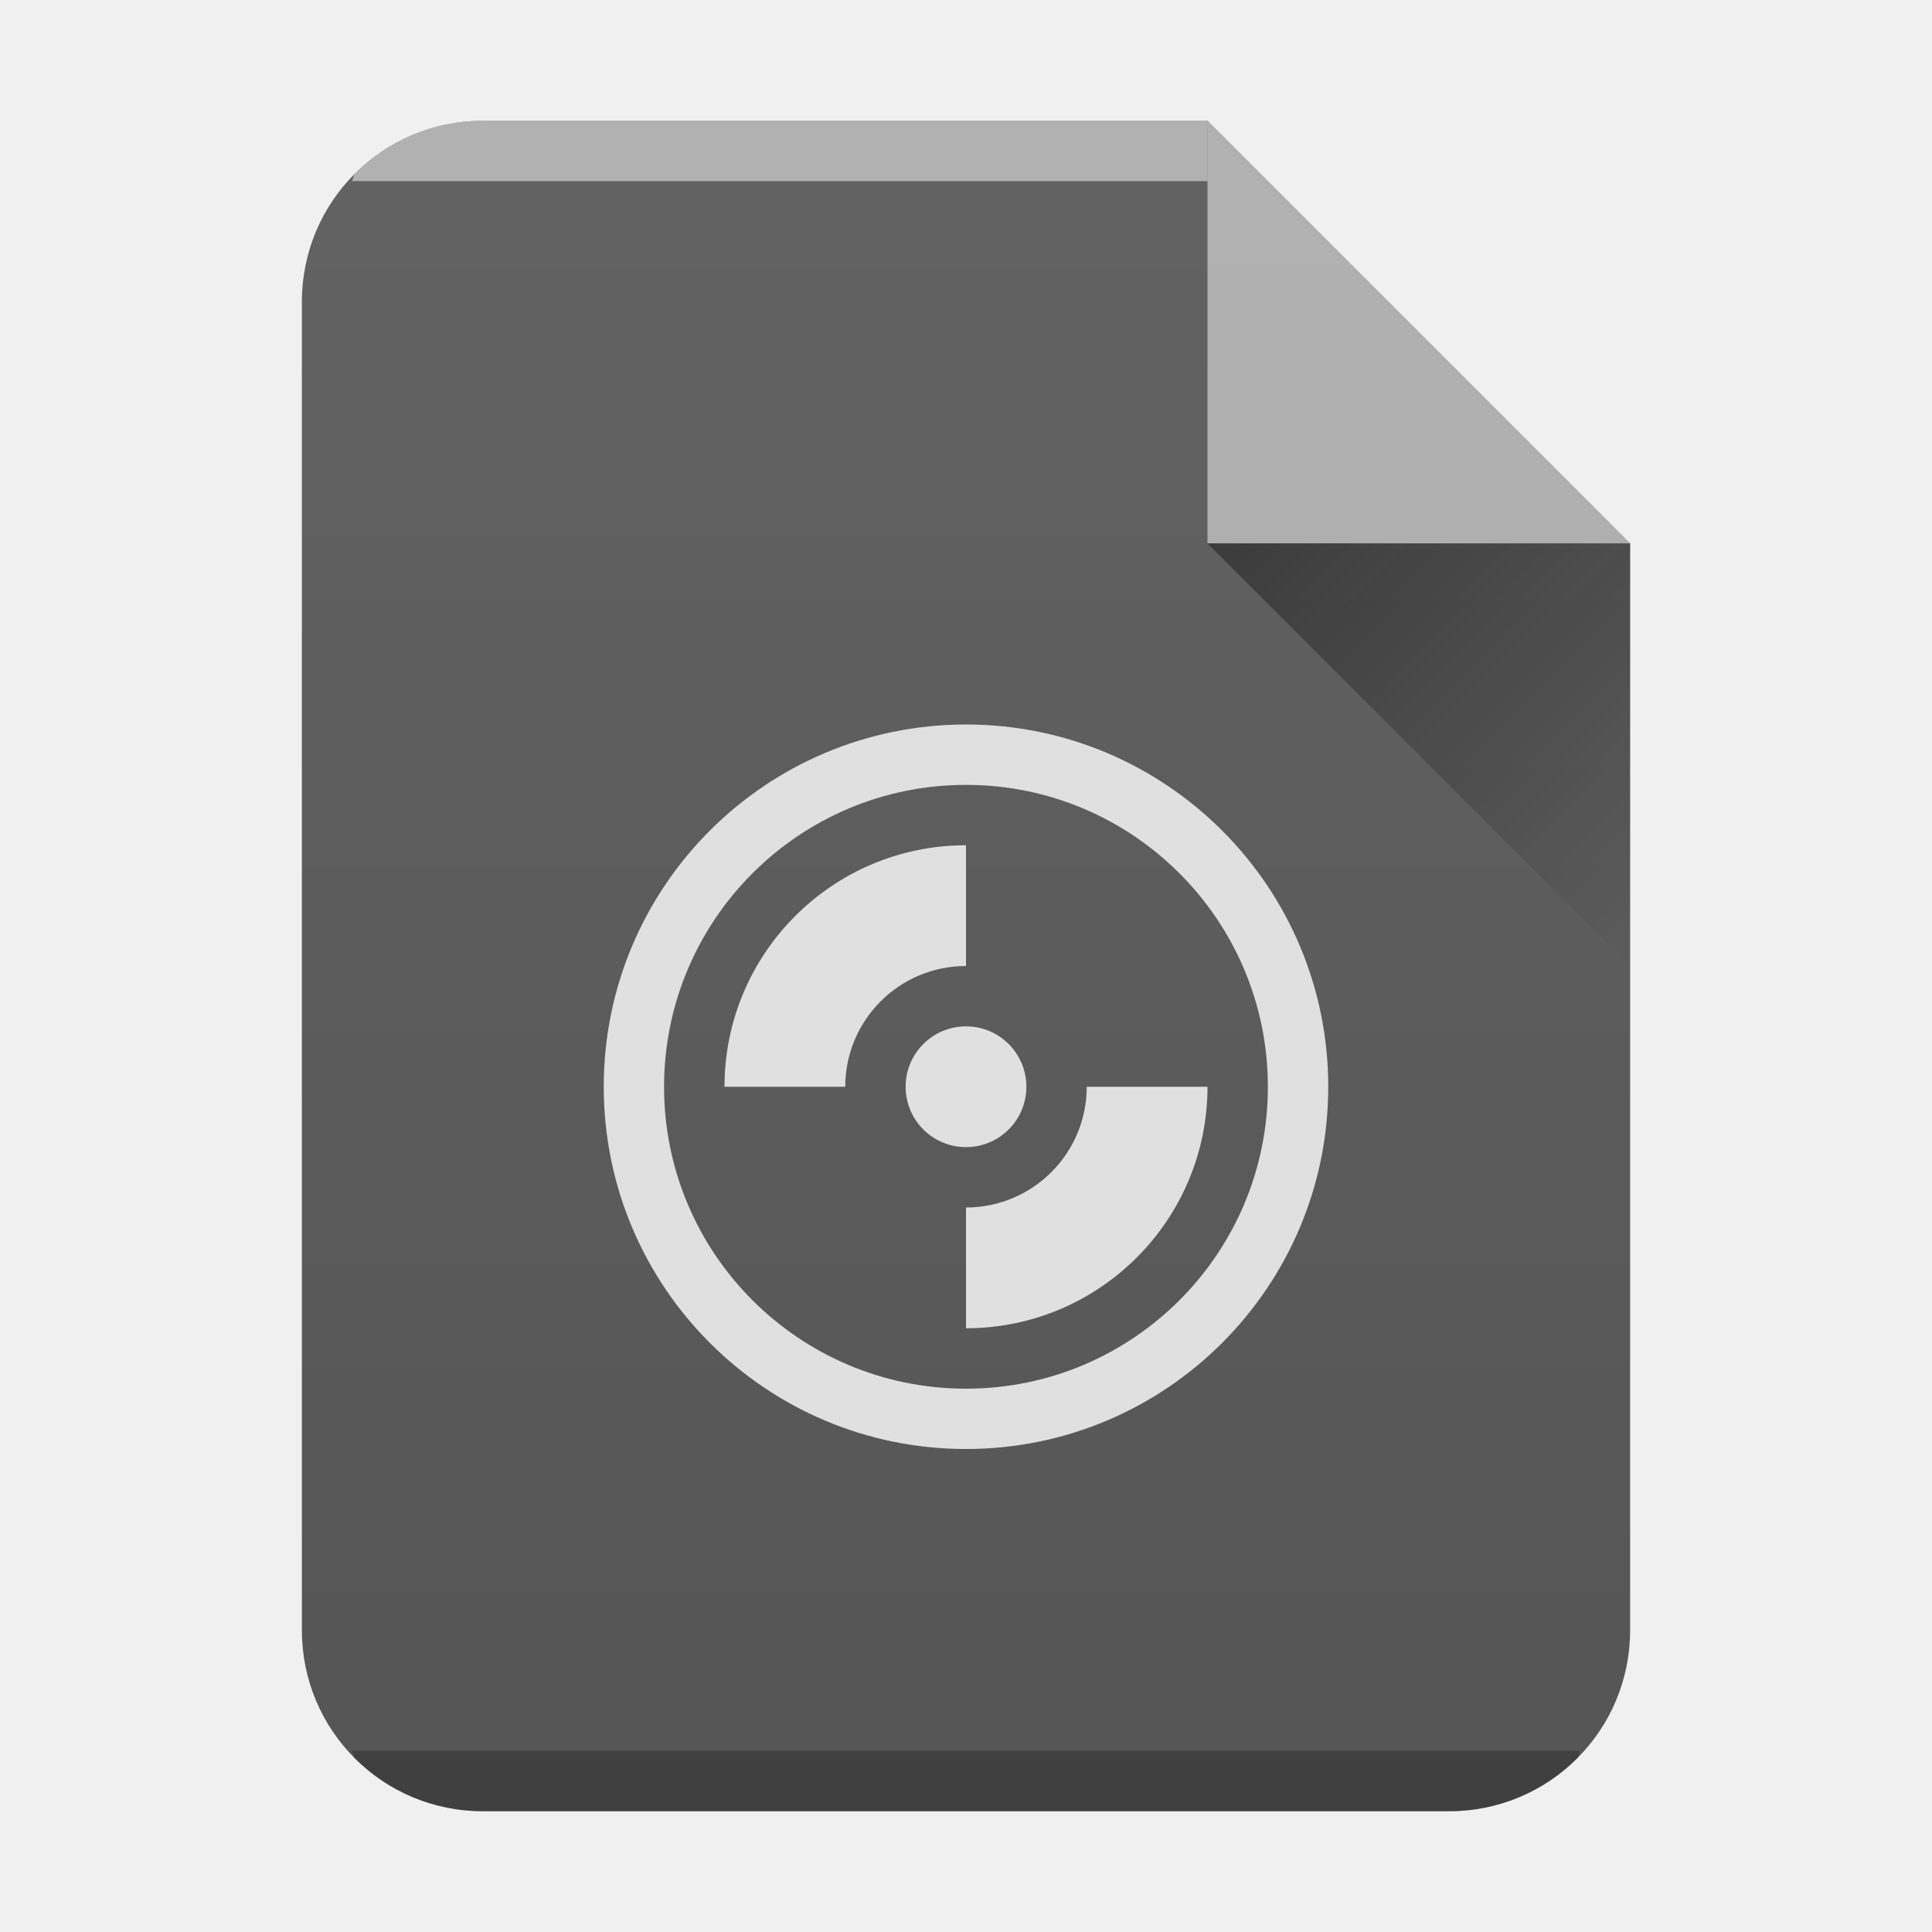
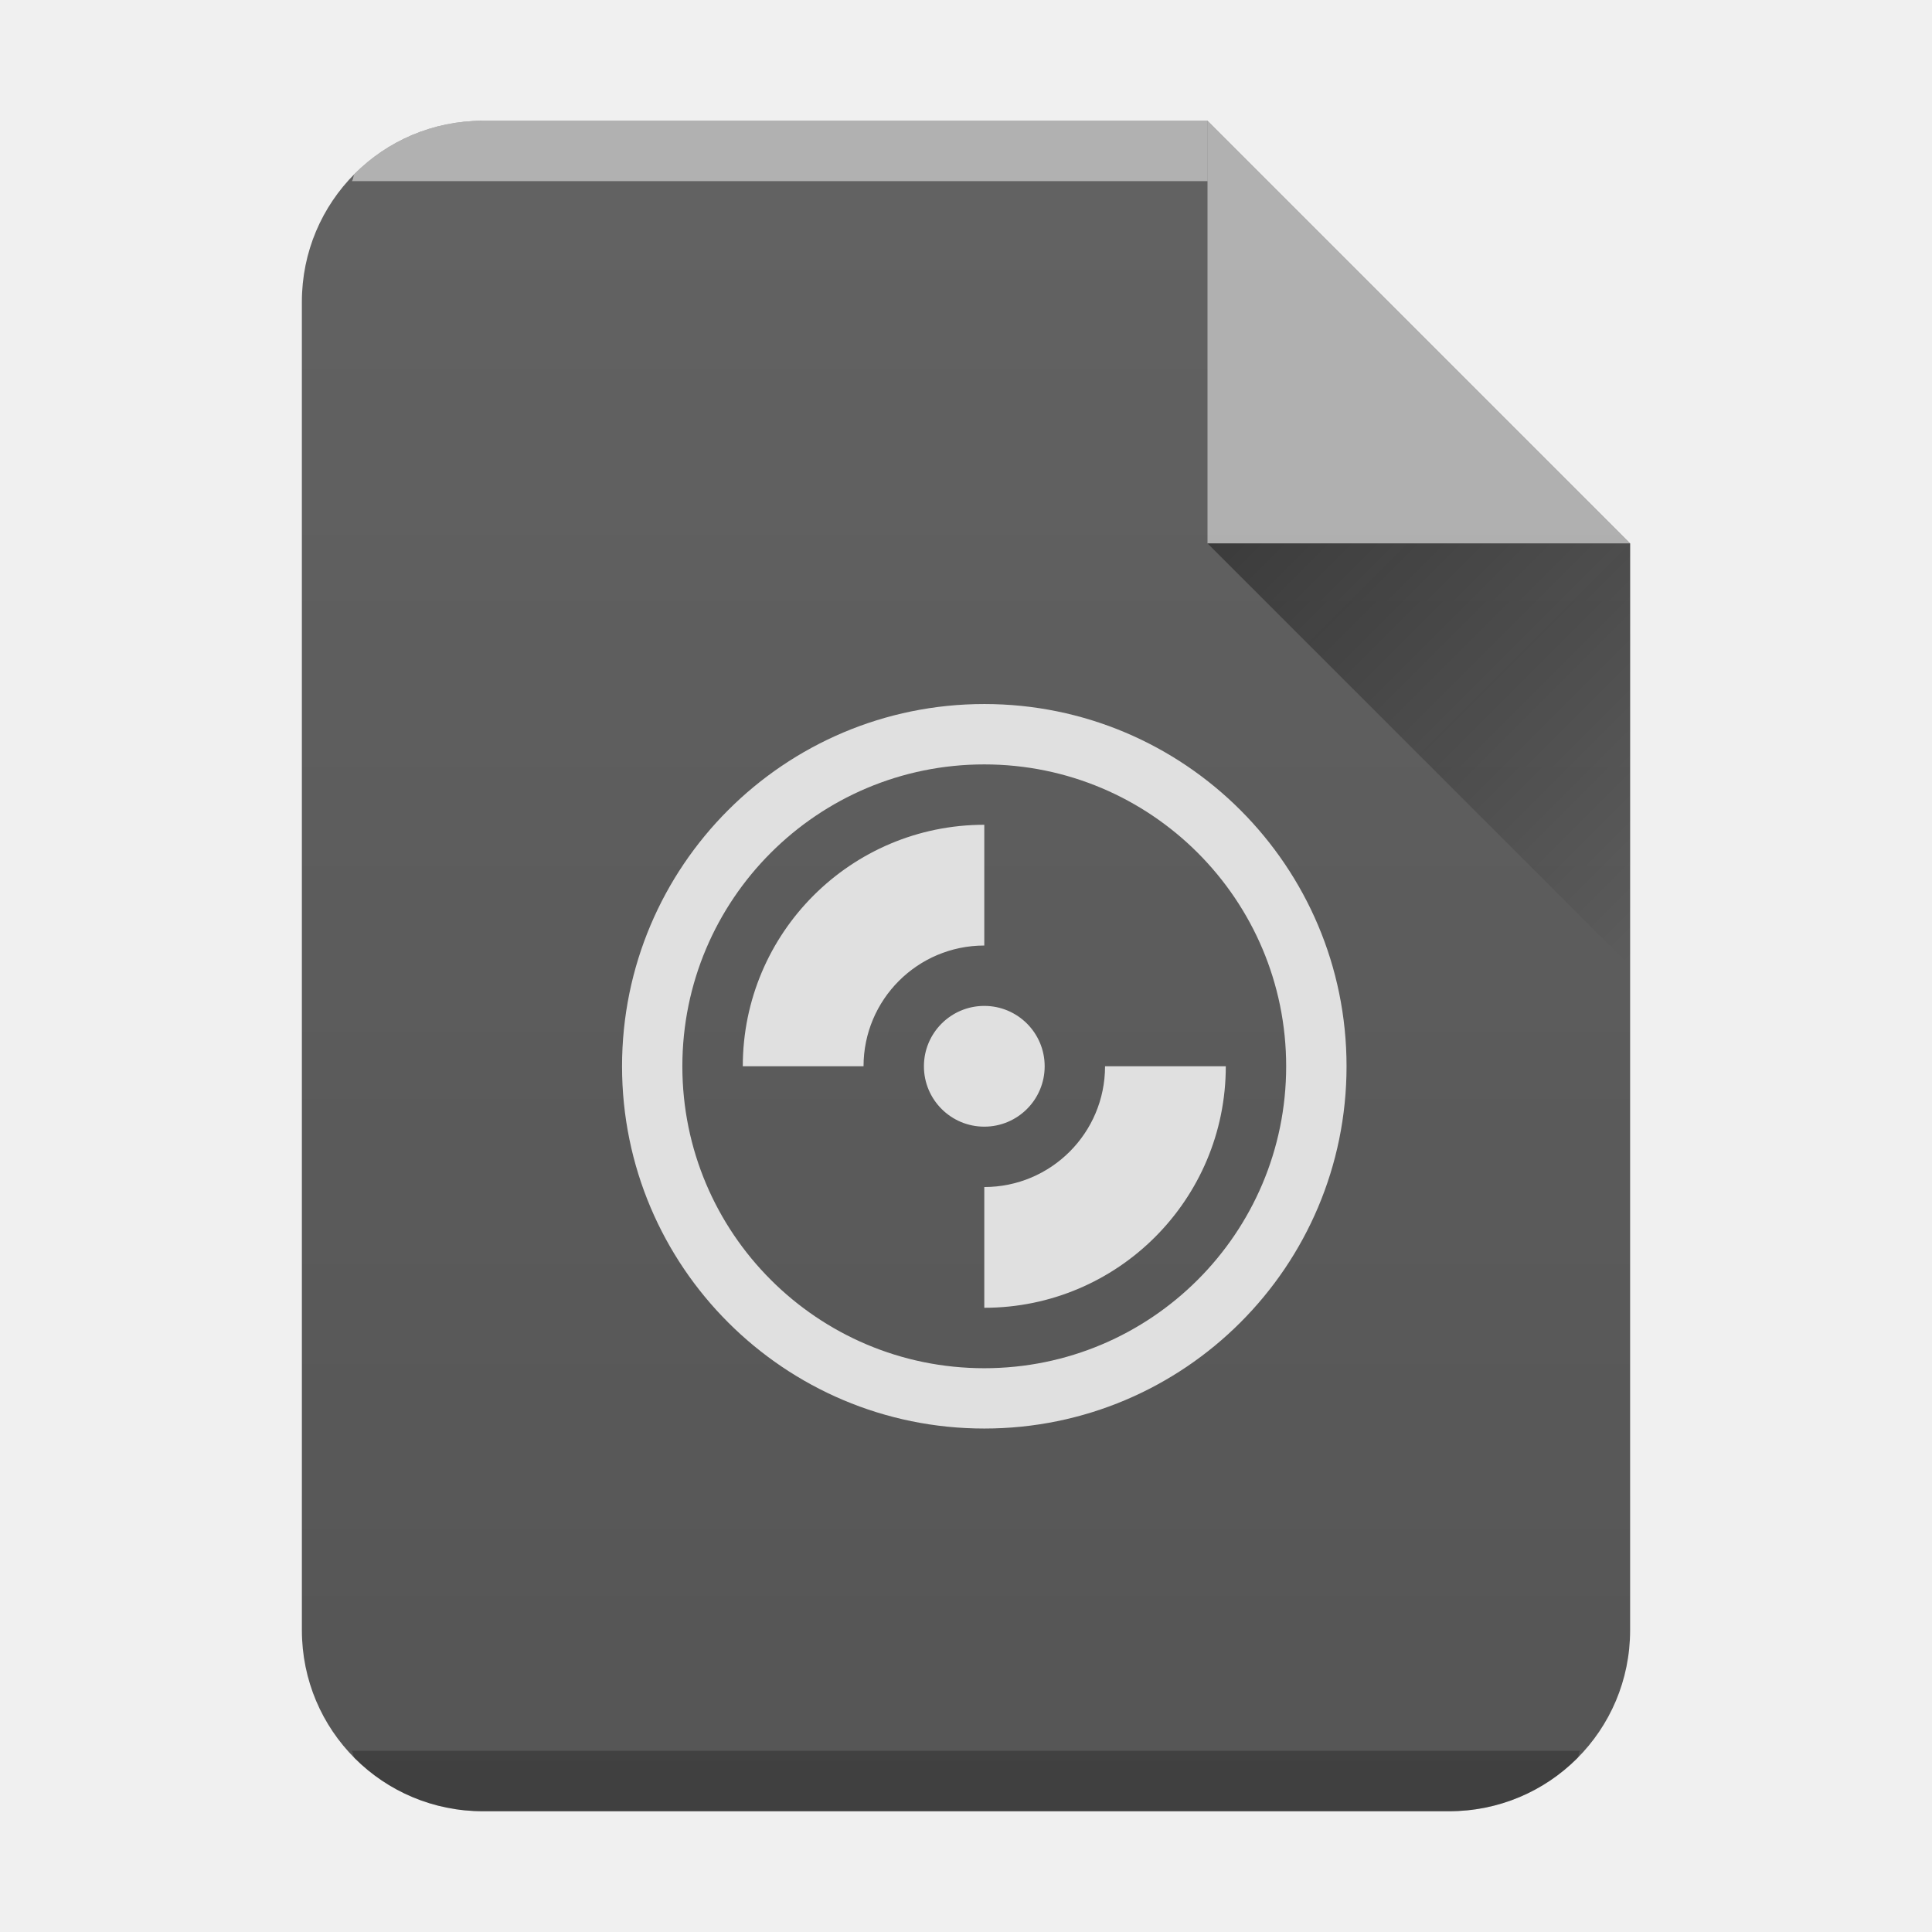
- <svg xmlns="http://www.w3.org/2000/svg" xmlns:xlink="http://www.w3.org/1999/xlink" width="32" height="32">
-   <defs>
+ <svg xmlns="http://www.w3.org/2000/svg" xmlns:xlink="http://www.w3.org/1999/xlink" width="32" height="32" version="1.1" id="svg29">
+   <defs id="defs13">
    <linearGradient id="c" y1="17" y2="24" x1="47" x2="54" gradientUnits="userSpaceOnUse" gradientTransform="translate(-27 -8)">
-       <stop stop-color="#060606" />
-       <stop offset="1" stop-opacity="0" />
+       <stop stop-color="#060606" id="stop2" />
+       <stop offset="1" stop-opacity="0" id="stop4" />
    </linearGradient>
    <linearGradient xlink:href="#a" id="b" x1="5" y1="30" x2="5" y2="2" gradientUnits="userSpaceOnUse" gradientTransform="translate(-20)" />
    <linearGradient id="a" y1="392.36" y2="365.36" x2="0" gradientUnits="userSpaceOnUse" gradientTransform="translate(309.57 152.44)">
-       <stop stop-color="#fff" stop-opacity="0" />
-       <stop offset="1" stop-color="#fff" stop-opacity=".2" />
+       <stop stop-color="#fff" stop-opacity="0" id="stop8" />
+       <stop offset="1" stop-color="#fff" stop-opacity=".2" id="stop10" />
    </linearGradient>
  </defs>
-   <path d="M20 2H8C6.338 2 5 3.338 5 5v22c0 1.662 1.338 3 3 3h16c1.662 0 3-1.338 3-3V9z" fill="#555" />
-   <path d="M8 2a2.99 2.99 0 00-2.123.877c-.031.031-.02.09-.05.123H20V2z" color="#000" opacity=".5" fill="#fff" />
-   <path d="M5.826 29c.03.033.02.092.051.123A2.99 2.99 0 008 30h16a2.99 2.99 0 002.123-.877c.031-.031.02-.09.05-.123z" color="#000" opacity=".25" />
-   <path d="M20 2H8C6.338 2 5 3.338 5 5v22c0 1.662 1.338 3 3 3h16c1.662 0 3-1.338 3-3V9z" opacity=".4" fill="url(#b)" />
-   <path d="M27 9l-7-7v7z" style="isolation:auto;mix-blend-mode:normal;solid-color:#000;solid-opacity:1" color="#000" opacity=".5" fill="#fff" fill-rule="evenodd" />
-   <path d="M20 9l7 7V9z" opacity=".4" fill="url(#c)" fill-rule="evenodd" />
-   <path d="M16 12a6 6 0 100 12 6 6 0 000-12m0 1a5 5 0 11-.001 10.001A5 5 0 0116 13m0 1a4 4 0 00-4 4h2a2 2 0 012-2zm0 3a1 1 0 00-1 1 1 1 0 001 1 1 1 0 001-1 1 1 0 00-1-1m2 1a2 2 0 01-2 2v2a4 4 0 004-4z" color="#000" fill="#e0e0e0" />
+   <path d="M20 2H8C6.338 2 5 3.338 5 5v22c0 1.662 1.338 3 3 3h16c1.662 0 3-1.338 3-3V9z" fill="#555" id="path15" />
+   <path d="M8 2a2.99 2.99 0 00-2.123.877c-.031.031-.02.09-.05.123H20V2z" color="#000" opacity=".5" fill="#fff" id="path17" />
+   <path d="M5.826 29c.03.033.02.092.051.123A2.99 2.99 0 008 30h16a2.99 2.99 0 002.123-.877c.031-.031.02-.09.05-.123z" color="#000" opacity=".25" id="path19" />
+   <path d="M 20,2 H 8 c -1.662,0 -3,1.338 -3,3 v 22 c 0,1.662 1.338,3 3,3 H 24 c 1.662,0 3,-1.338 3,-3 V 9 Z" opacity="0.4" fill="url(#b)" id="path21" style="fill:url(#b)" />
+   <path d="M27 9l-7-7v7z" style="isolation:auto;mix-blend-mode:normal;solid-color:#000;solid-opacity:1" color="#000" opacity=".5" fill="#fff" fill-rule="evenodd" id="path23" />
+   <path d="M20 9l7 7V9z" opacity=".4" fill="url(#c)" fill-rule="evenodd" id="path25" />
+   <path d="m 16.303,11.661 a 6,6 0 1 0 0,12 6,6 0 0 0 0,-12 m 0,1 a 5,5 0 1 1 -10e-4,10.001 5,5 0 0 1 10e-4,-10.001 m 0,1 a 4,4 0 0 0 -4,4 h 2 a 2,2 0 0 1 2,-2 z m 0,3 a 1,1 0 0 0 -1,1 1,1 0 0 0 1,1 1,1 0 0 0 1,-1 1,1 0 0 0 -1,-1 m 2,1 a 2,2 0 0 1 -2,2 v 2 a 4,4 0 0 0 4,-4 z" color="#000000" fill="#e0e0e0" id="path27" />
</svg>
